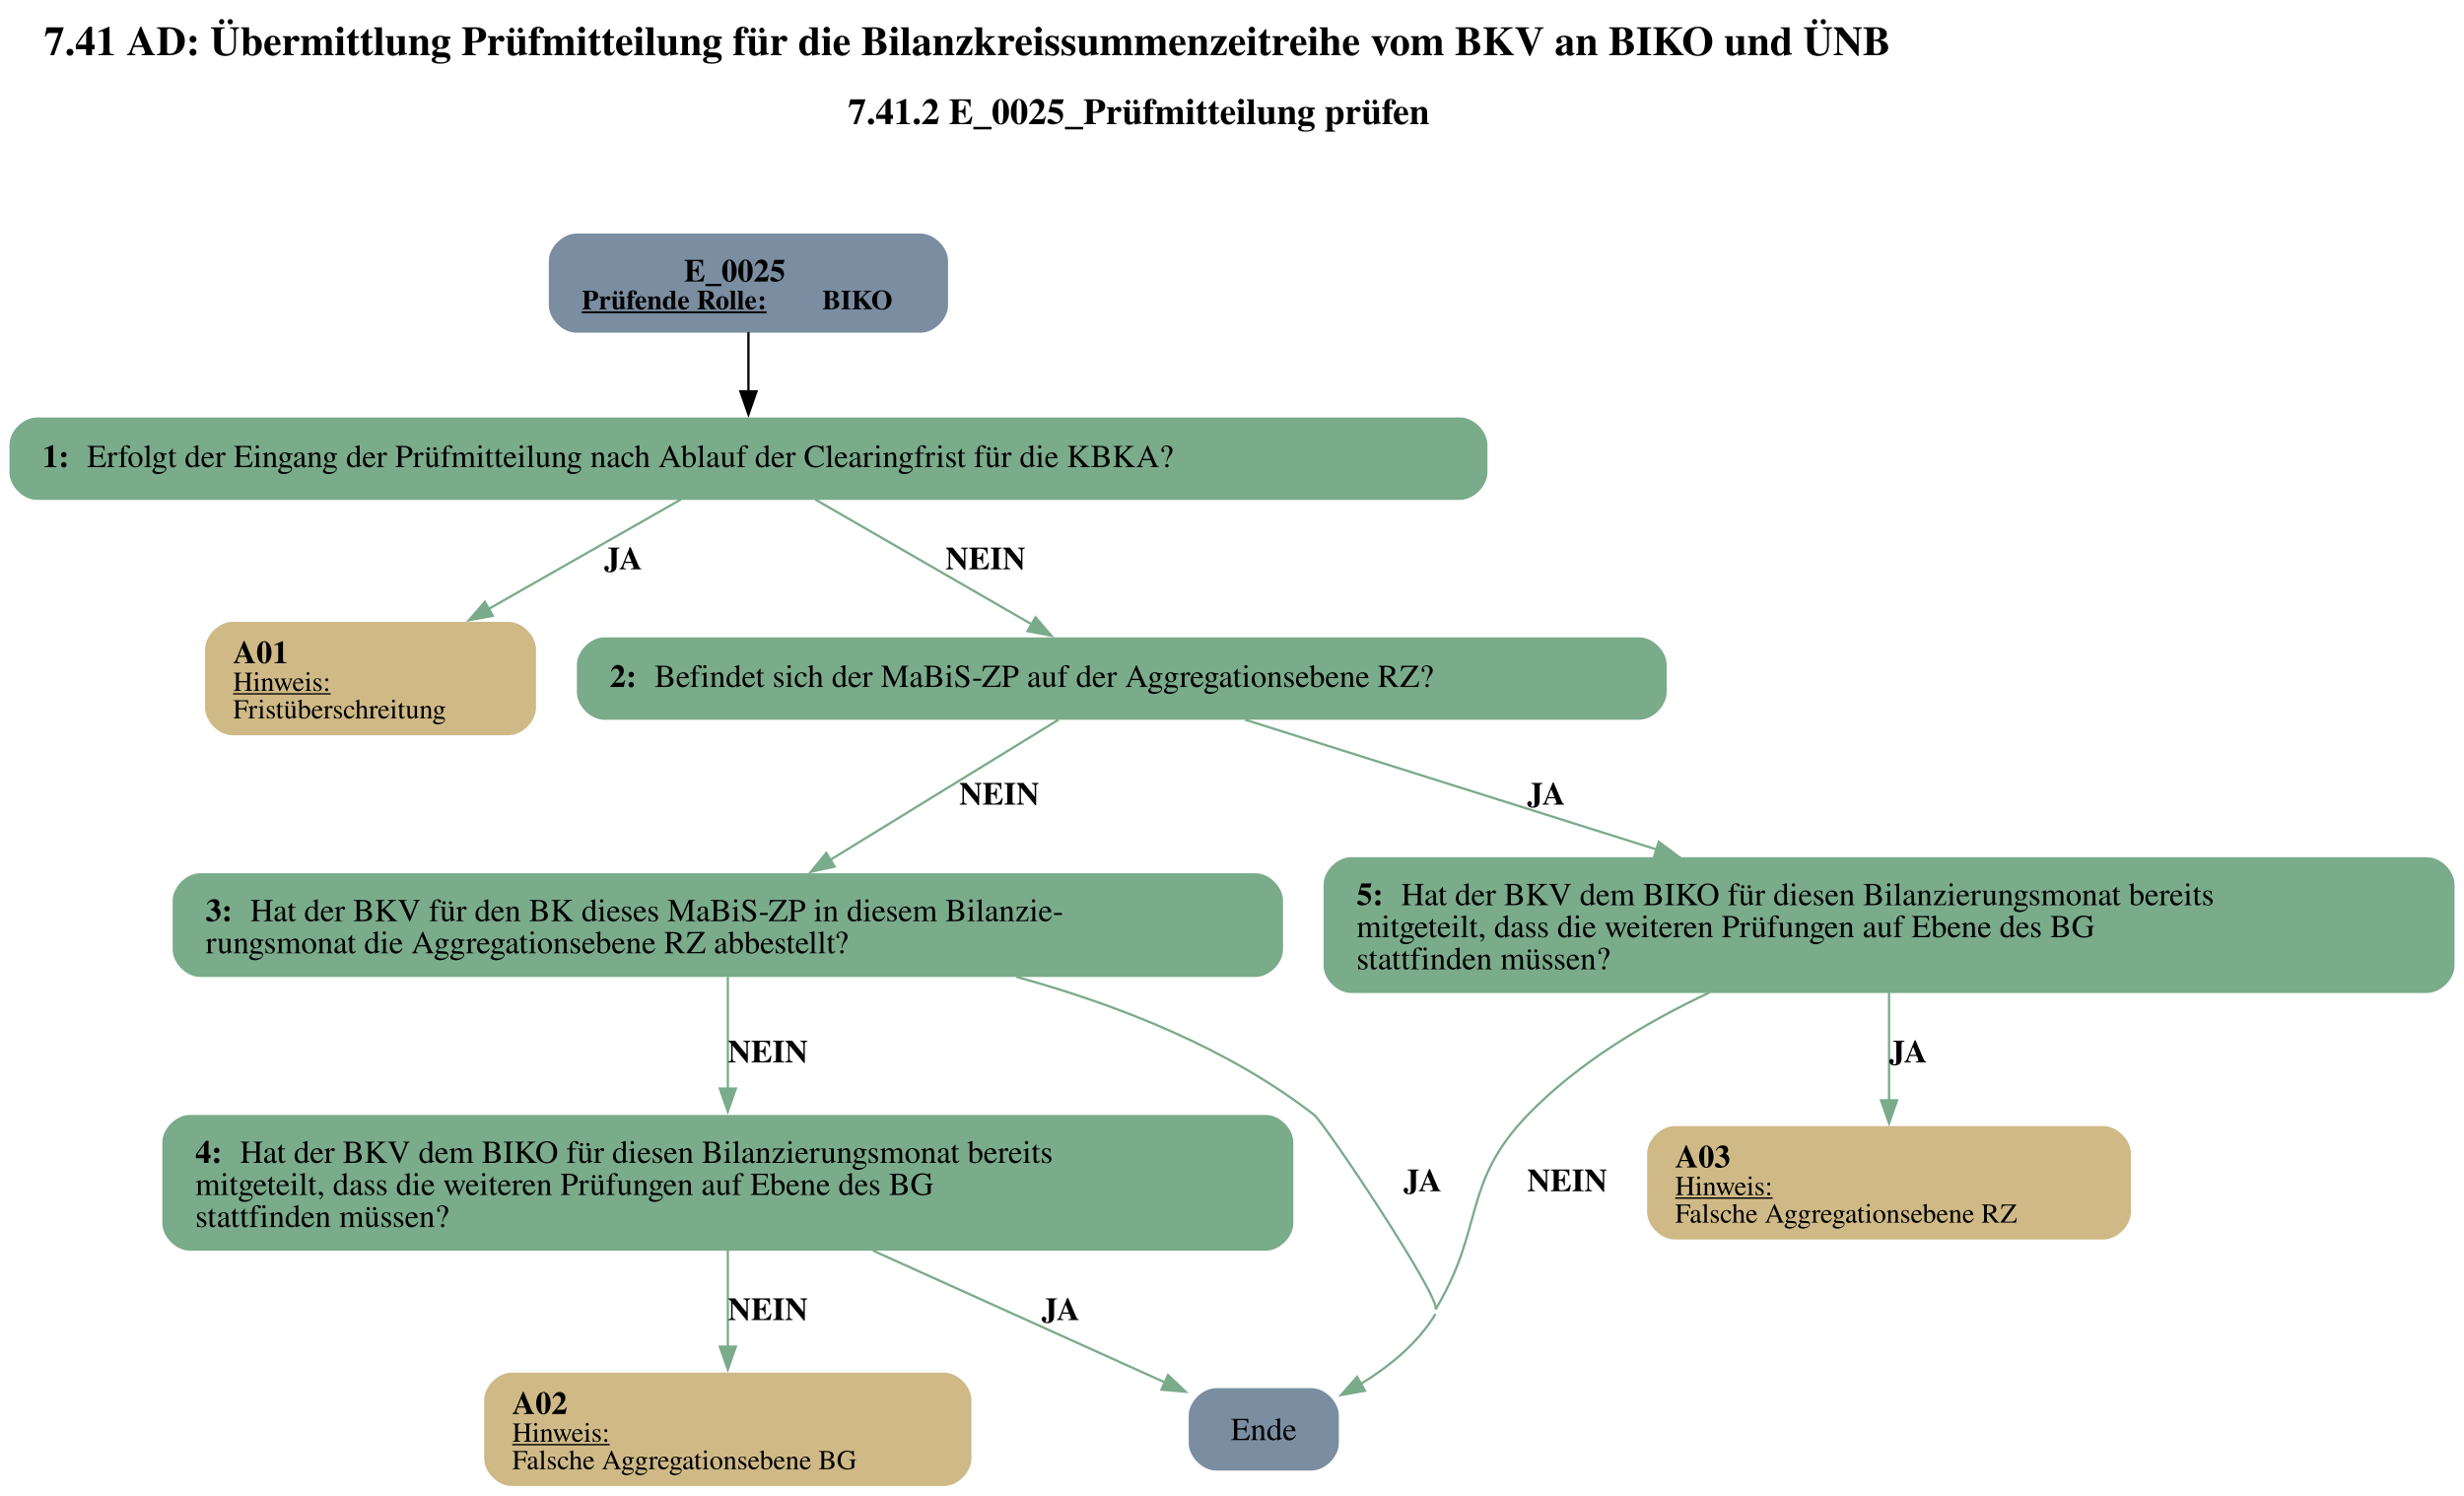
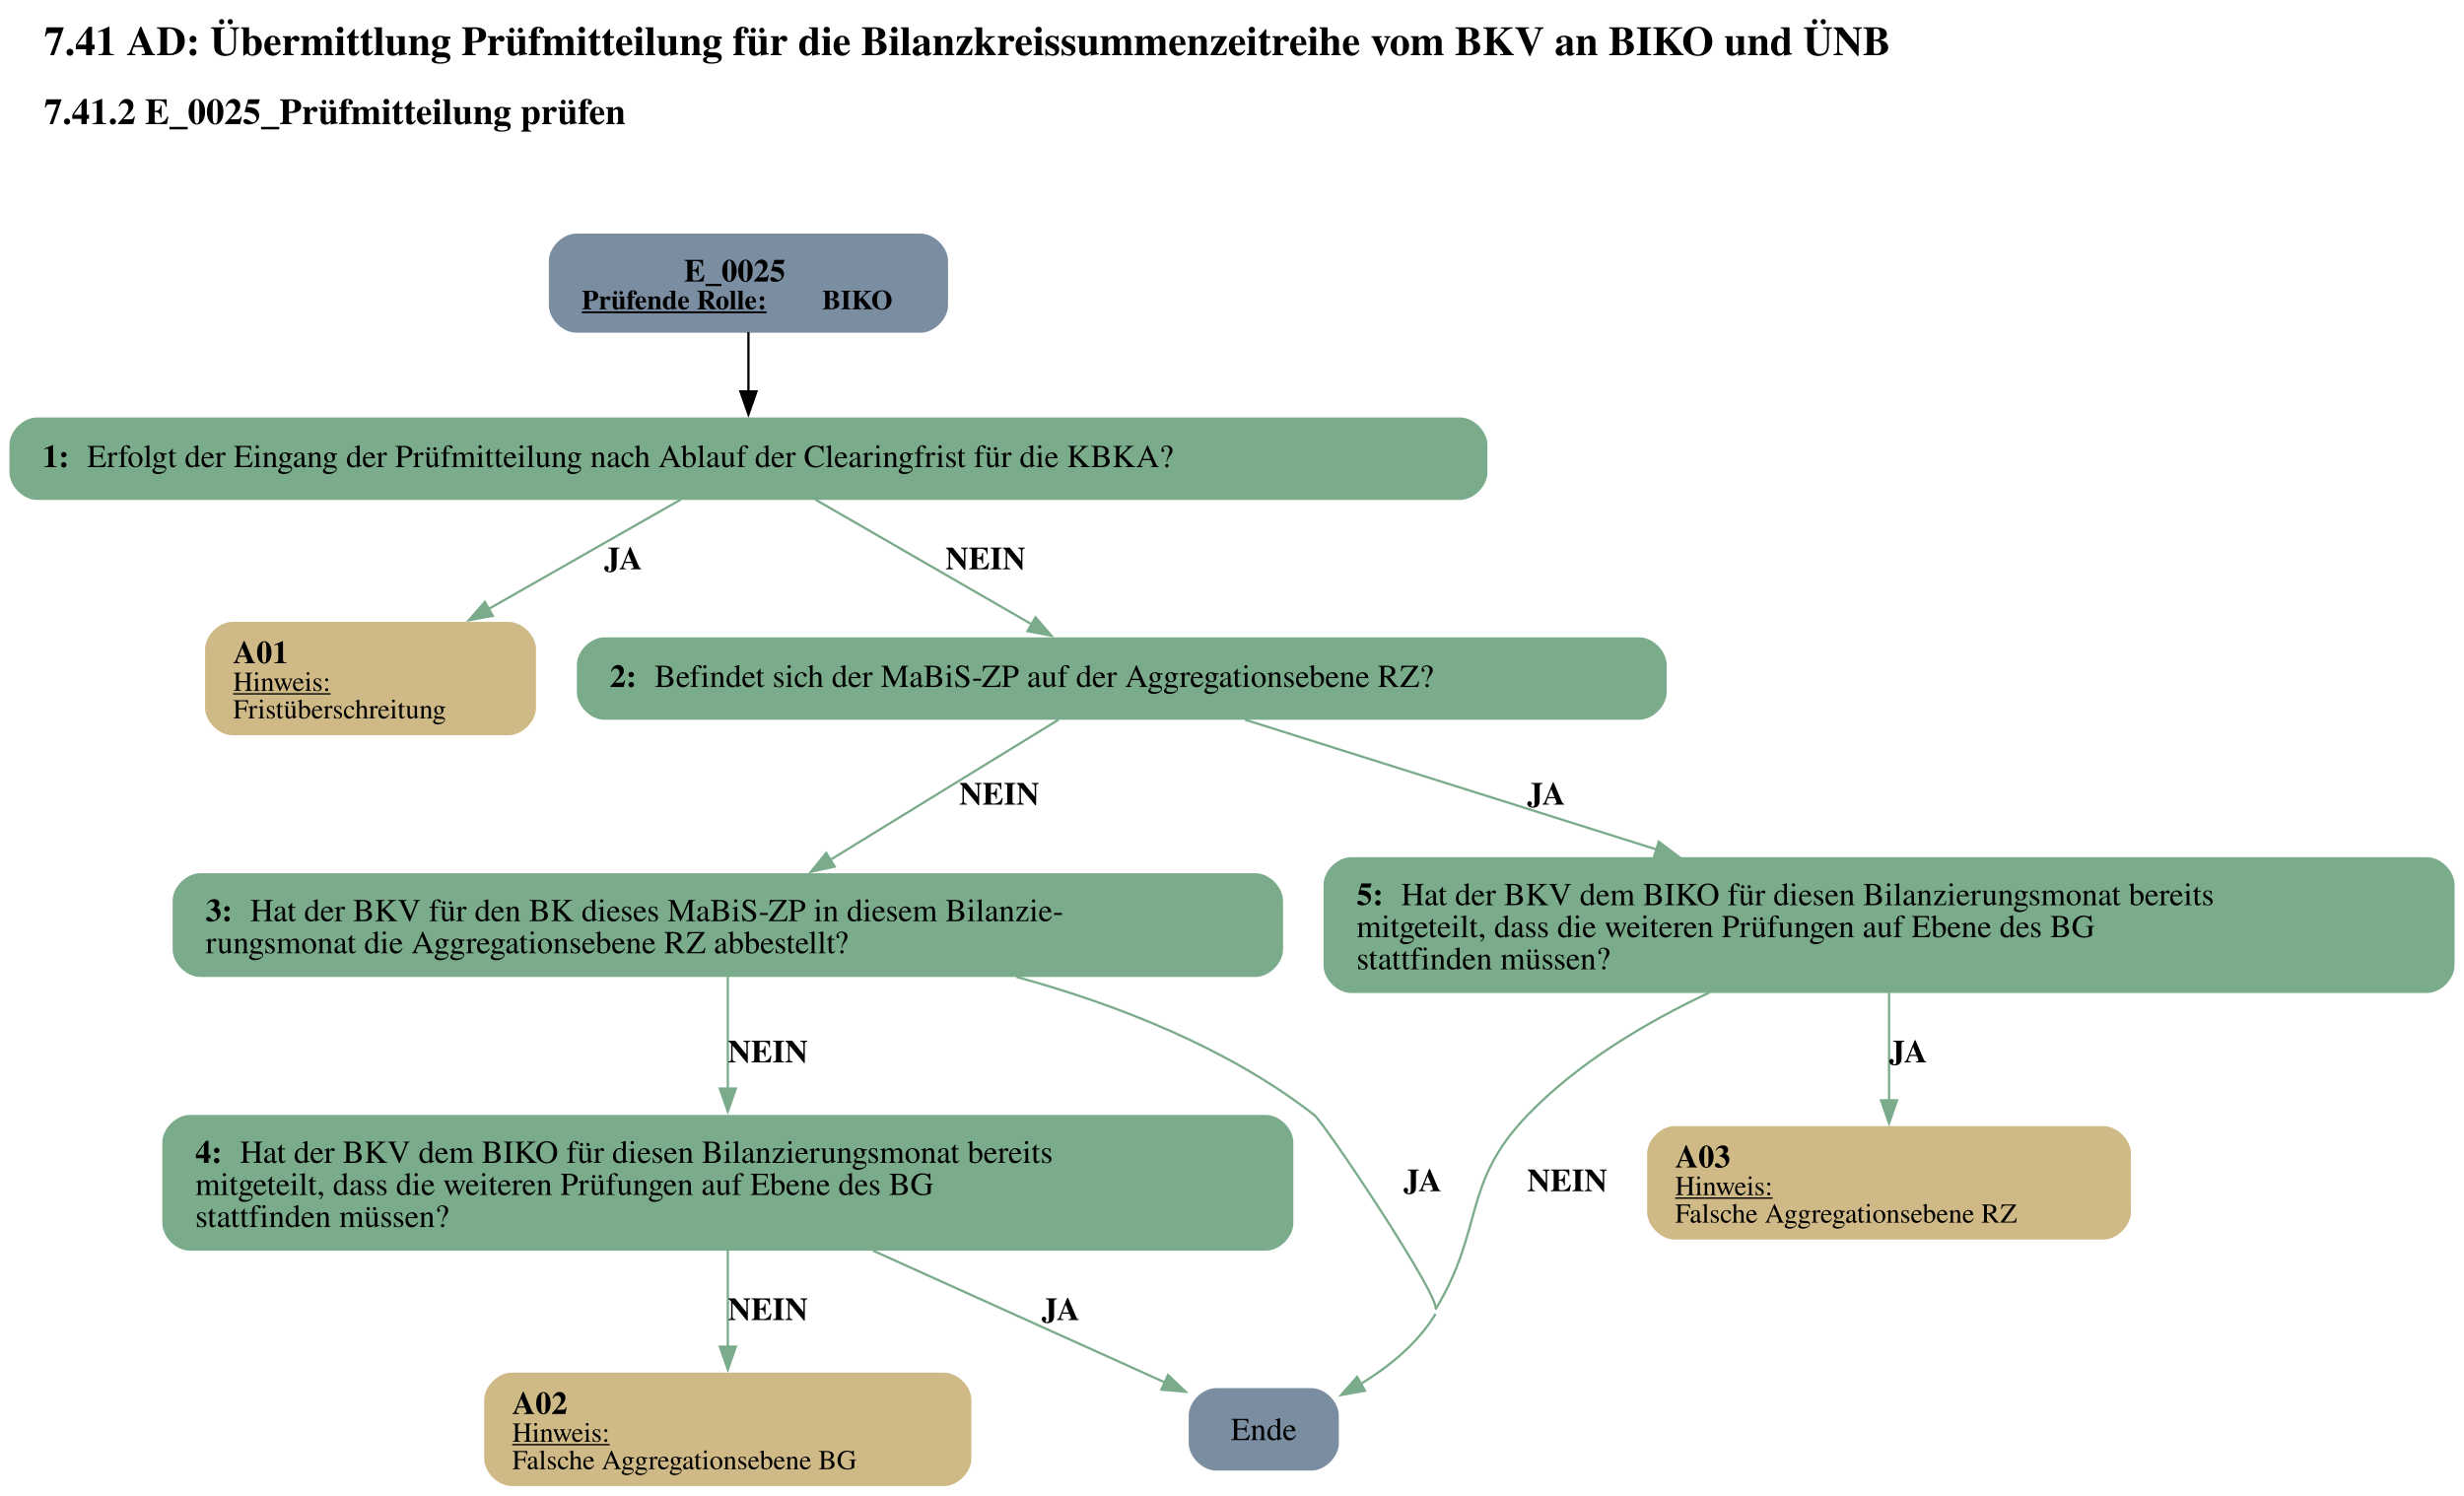
<svg xmlns="http://www.w3.org/2000/svg" width="1076pt" height="653pt" viewBox="0.00 0.00 1075.55 652.88">
  <g id="graph0" class="graph" transform="scale(1 1) rotate(0) translate(4 648.88)">
    <text text-anchor="start" x="15.15" y="-624.78" font-family="Times,serif" font-weight="bold" font-size="18.00">7.41 AD: Übermittlung Prüfmitteilung für die Bilanzkreissummenzeitreihe vom BKV an BIKO und ÜNB</text>
-     <text text-anchor="start" x="366.15" y="-594.68" font-family="Times,serif" font-weight="bold" font-size="16.00">7.41.2 E_0025_Prüfmitteilung prüfen</text>
+     <text text-anchor="start" x="15.15" y="-594.68" font-family="Times,serif" font-weight="bold" font-size="16.00">7.41.2 E_0025_Prüfmitteilung prüfen</text>
    <g id="node1" class="node">
      <path fill="#7a8da1" stroke="black" stroke-width="0" d="M397.8,-546.88C397.8,-546.88 247.5,-546.88 247.5,-546.88 241.5,-546.88 235.5,-540.88 235.5,-534.88 235.5,-534.88 235.5,-515.6 235.5,-515.6 235.5,-509.6 241.5,-503.6 247.5,-503.6 247.5,-503.6 397.8,-503.6 397.8,-503.6 403.8,-503.6 409.8,-509.6 409.8,-515.6 409.8,-515.6 409.8,-534.88 409.8,-534.88 409.8,-540.88 403.8,-546.88 397.8,-546.88" />
      <text text-anchor="start" x="294.52" y="-525.94" font-family="Times,serif" font-weight="bold" font-size="14.00">E_0025</text>
      <text text-anchor="start" x="249.9" y="-513.84" font-family="Times,serif" font-weight="bold" text-decoration="underline" font-size="12.00">Prüfende Rolle:</text>
      <text text-anchor="start" x="354.9" y="-513.84" font-family="Times,serif" font-weight="bold" font-size="12.00"> BIKO</text>
    </g>
    <g id="node2" class="node">
      <path fill="#7aab8a" stroke="black" stroke-width="0" d="M633.3,-466.6C633.3,-466.6 12,-466.6 12,-466.6 6,-466.6 0,-460.6 0,-454.6 0,-454.6 0,-442.6 0,-442.6 0,-436.6 6,-430.6 12,-430.6 12,-430.6 633.3,-430.6 633.3,-430.6 639.3,-430.6 645.3,-436.6 645.3,-442.6 645.3,-442.6 645.3,-454.6 645.3,-454.6 645.3,-460.6 639.3,-466.6 633.3,-466.6" />
      <text text-anchor="start" x="14.4" y="-444.92" font-family="Times,serif" font-weight="bold" font-size="14.00">1: </text>
      <text text-anchor="start" x="33.9" y="-444.92" font-family="Times,serif" font-size="14.00">Erfolgt der Eingang der Prüfmitteilung nach Ablauf der Clearingfrist für die KBKA?</text>
    </g>
    <g id="edge1" class="edge">
      <path fill="none" stroke="black" d="M322.65,-503.84C322.65,-495.77 322.65,-486.36 322.65,-477.67" />
      <polygon fill="black" stroke="black" points="326.15,-477.96 322.65,-467.96 319.15,-477.96 326.15,-477.96" />
    </g>
    <g id="node3" class="node">
      <path fill="#cfb986" stroke="black" stroke-width="0" d="M217.89,-377.35C217.89,-377.35 97.41,-377.35 97.41,-377.35 91.41,-377.35 85.41,-371.35 85.41,-365.35 85.41,-365.35 85.41,-339.83 85.41,-339.83 85.41,-333.83 91.41,-327.83 97.41,-327.83 97.41,-327.83 217.89,-327.83 217.89,-327.83 223.89,-327.83 229.89,-333.83 229.89,-339.83 229.89,-339.83 229.89,-365.35 229.89,-365.35 229.89,-371.35 223.89,-377.35 217.89,-377.35" />
      <text text-anchor="start" x="97.65" y="-359.29" font-family="Times,serif" font-weight="bold" font-size="14.00">A01</text>
      <text text-anchor="start" x="97.65" y="-347.19" font-family="Times,serif" text-decoration="underline" font-size="12.00">Hinweis:</text>
      <text text-anchor="start" x="97.65" y="-335.19" font-family="Times,serif" font-size="12.00">Fristüberschreitung</text>
    </g>
    <g id="edge2" class="edge">
      <path fill="none" stroke="#7aab8a" d="M293.15,-430.79C269.87,-417.53 236.82,-398.7 209.2,-382.96" />
      <polygon fill="#7aab8a" stroke="#7aab8a" points="211.03,-379.97 200.6,-378.06 207.56,-386.06 211.03,-379.97" />
      <text text-anchor="start" x="259.65" y="-400.3" font-family="Times,serif" font-weight="bold" font-size="14.00">JA</text>
    </g>
    <g id="node4" class="node">
      <path fill="#7aab8a" stroke="black" stroke-width="0" d="M711.55,-370.59C711.55,-370.59 259.75,-370.59 259.75,-370.59 253.75,-370.59 247.75,-364.59 247.75,-358.59 247.75,-358.59 247.75,-346.59 247.75,-346.59 247.75,-340.59 253.75,-334.59 259.75,-334.59 259.75,-334.59 711.55,-334.59 711.55,-334.59 717.55,-334.59 723.55,-340.59 723.55,-346.59 723.55,-346.59 723.55,-358.59 723.55,-358.59 723.55,-364.59 717.55,-370.59 711.55,-370.59" />
      <text text-anchor="start" x="262.15" y="-348.91" font-family="Times,serif" font-weight="bold" font-size="14.00">2: </text>
      <text text-anchor="start" x="281.65" y="-348.91" font-family="Times,serif" font-size="14.00">Befindet sich der MaBiS-ZP auf der Aggregationsebene RZ?</text>
    </g>
    <g id="edge3" class="edge">
      <path fill="none" stroke="#7aab8a" d="M351.79,-430.79C378.17,-415.58 417.23,-393.05 446.36,-376.25" />
      <polygon fill="#7aab8a" stroke="#7aab8a" points="447.99,-379.35 454.9,-371.32 444.49,-373.29 447.99,-379.35" />
      <text text-anchor="start" x="408.65" y="-400.3" font-family="Times,serif" font-weight="bold" font-size="14.00">NEIN</text>
    </g>
    <g id="node5" class="node">
      <path fill="#7aab8a" stroke="black" stroke-width="0" d="M544.05,-267.58C544.05,-267.58 83.25,-267.58 83.25,-267.58 77.25,-267.58 71.25,-261.58 71.25,-255.58 71.25,-255.58 71.25,-234.3 71.25,-234.3 71.25,-228.3 77.25,-222.3 83.25,-222.3 83.25,-222.3 544.05,-222.3 544.05,-222.3 550.05,-222.3 556.05,-228.3 556.05,-234.3 556.05,-234.3 556.05,-255.58 556.05,-255.58 556.05,-261.58 550.05,-267.58 544.05,-267.58" />
      <text text-anchor="start" x="85.65" y="-246.64" font-family="Times,serif" font-weight="bold" font-size="14.00">3: </text>
      <text text-anchor="start" x="105.15" y="-246.64" font-family="Times,serif" font-size="14.00">Hat der BKV für den BK dieses MaBiS-ZP in diesem Bilanzie-</text>
      <text text-anchor="start" x="85.65" y="-232.64" font-family="Times,serif" font-size="14.00">rungsmonat die Aggregationsebene RZ abbestellt?</text>
    </g>
    <g id="edge4" class="edge">
      <path fill="none" stroke="#7aab8a" d="M458.02,-334.62C431.08,-318.07 389.68,-292.64 358.11,-273.25" />
      <polygon fill="#7aab8a" stroke="#7aab8a" points="360.3,-270.48 349.94,-268.23 356.63,-276.45 360.3,-270.48" />
      <text text-anchor="start" x="414.65" y="-297.53" font-family="Times,serif" font-weight="bold" font-size="14.00">NEIN</text>
    </g>
    <g id="node9" class="node">
      <path fill="#7aab8a" stroke="black" stroke-width="0" d="M1055.55,-274.58C1055.55,-274.58 585.75,-274.58 585.75,-274.58 579.75,-274.58 573.75,-268.58 573.75,-262.58 573.75,-262.58 573.75,-227.3 573.75,-227.3 573.75,-221.3 579.75,-215.3 585.75,-215.3 585.75,-215.3 1055.55,-215.3 1055.55,-215.3 1061.55,-215.3 1067.55,-221.3 1067.55,-227.3 1067.55,-227.3 1067.55,-262.58 1067.55,-262.58 1067.55,-268.58 1061.55,-274.58 1055.55,-274.58" />
      <text text-anchor="start" x="588.15" y="-253.64" font-family="Times,serif" font-weight="bold" font-size="14.00">5: </text>
      <text text-anchor="start" x="607.65" y="-253.64" font-family="Times,serif" font-size="14.00">Hat der BKV dem BIKO für diesen Bilanzierungsmonat bereits</text>
      <text text-anchor="start" x="588.15" y="-239.64" font-family="Times,serif" font-size="14.00">mitgeteilt, dass die weiteren Prüfungen auf Ebene des BG</text>
      <text text-anchor="start" x="588.15" y="-225.64" font-family="Times,serif" font-size="14.00">stattfinden müssen?</text>
    </g>
    <g id="edge5" class="edge">
      <path fill="none" stroke="#7aab8a" d="M539.47,-334.62C587.79,-319.38 660,-296.6 719.15,-277.95" />
      <polygon fill="#7aab8a" stroke="#7aab8a" points="720.1,-281.32 728.59,-274.97 718,-274.64 720.1,-281.32" />
      <text text-anchor="start" x="662.65" y="-297.53" font-family="Times,serif" font-weight="bold" font-size="14.00">JA</text>
    </g>
    <g id="node6" class="node">
      <path fill="#7a8da1" stroke="black" stroke-width="0" d="M568.42,-42.76C568.42,-42.76 526.88,-42.76 526.88,-42.76 520.88,-42.76 514.88,-36.76 514.88,-30.76 514.88,-30.76 514.88,-18.76 514.88,-18.76 514.88,-12.76 520.88,-6.76 526.88,-6.76 526.88,-6.76 568.42,-6.76 568.42,-6.76 574.42,-6.76 580.42,-12.76 580.42,-18.76 580.42,-18.76 580.42,-30.76 580.42,-30.76 580.42,-36.76 574.42,-42.76 568.42,-42.76" />
      <text text-anchor="middle" x="547.65" y="-20.08" font-family="Times,serif" font-size="14.00">Ende</text>
    </g>
    <g id="edge7" class="edge">
      <path fill="none" stroke="#7aab8a" d="M439.66,-222.33C484.05,-210.12 532.18,-191.2 569.65,-162.05 574.04,-158.64 625.26,-82.05 622.65,-77.14" />
      <path fill="none" stroke="#7aab8a" d="M622.65,-75.14C614.96,-62.4 602.58,-52.29 590.07,-44.63" />
      <polygon fill="#7aab8a" stroke="#7aab8a" points="591.84,-41.61 581.42,-39.74 588.4,-47.7 591.84,-41.61" />
      <text text-anchor="start" x="608.65" y="-128.74" font-family="Times,serif" font-weight="bold" font-size="14.00">JA</text>
    </g>
    <g id="node7" class="node">
      <path fill="#7aab8a" stroke="black" stroke-width="0" d="M548.55,-162.05C548.55,-162.05 78.75,-162.05 78.75,-162.05 72.75,-162.05 66.75,-156.05 66.75,-150.05 66.75,-150.05 66.75,-114.77 66.75,-114.77 66.75,-108.77 72.75,-102.77 78.75,-102.77 78.75,-102.77 548.55,-102.77 548.55,-102.77 554.55,-102.77 560.55,-108.77 560.55,-114.77 560.55,-114.77 560.55,-150.05 560.55,-150.05 560.55,-156.05 554.55,-162.05 548.55,-162.05" />
      <text text-anchor="start" x="81.15" y="-141.11" font-family="Times,serif" font-weight="bold" font-size="14.00">4: </text>
      <text text-anchor="start" x="100.65" y="-141.11" font-family="Times,serif" font-size="14.00">Hat der BKV dem BIKO für diesen Bilanzierungsmonat bereits</text>
      <text text-anchor="start" x="81.15" y="-127.11" font-family="Times,serif" font-size="14.00">mitgeteilt, dass die weiteren Prüfungen auf Ebene des BG</text>
      <text text-anchor="start" x="81.15" y="-113.11" font-family="Times,serif" font-size="14.00">stattfinden müssen?</text>
    </g>
    <g id="edge6" class="edge">
      <path fill="none" stroke="#7aab8a" d="M313.65,-222.37C313.65,-208.38 313.65,-189.74 313.65,-173.13" />
      <polygon fill="#7aab8a" stroke="#7aab8a" points="317.15,-173.56 313.65,-163.56 310.15,-173.56 317.15,-173.56" />
      <text text-anchor="start" x="313.65" y="-185" font-family="Times,serif" font-weight="bold" font-size="14.00">NEIN</text>
    </g>
    <g id="edge9" class="edge">
      <path fill="none" stroke="#7aab8a" d="M376.97,-102.82C417.5,-84.52 469.01,-61.27 504.78,-45.11" />
      <polygon fill="#7aab8a" stroke="#7aab8a" points="505.84,-48.48 513.51,-41.17 502.96,-42.1 505.84,-48.48" />
      <text text-anchor="start" x="450.65" y="-72.47" font-family="Times,serif" font-weight="bold" font-size="14.00">JA</text>
    </g>
    <g id="node8" class="node">
      <path fill="#cfb986" stroke="black" stroke-width="0" d="M408.01,-49.52C408.01,-49.52 219.28,-49.52 219.28,-49.52 213.28,-49.52 207.28,-43.52 207.28,-37.52 207.28,-37.52 207.28,-12 207.28,-12 207.28,-6 213.28,0 219.28,0 219.28,0 408.01,0 408.01,0 414.01,0 420.01,-6 420.01,-12 420.01,-12 420.01,-37.52 420.01,-37.52 420.01,-43.52 414.01,-49.52 408.01,-49.52" />
      <text text-anchor="start" x="219.52" y="-31.46" font-family="Times,serif" font-weight="bold" font-size="14.00">A02</text>
      <text text-anchor="start" x="219.52" y="-19.36" font-family="Times,serif" text-decoration="underline" font-size="12.00">Hinweis:</text>
      <text text-anchor="start" x="219.52" y="-7.36" font-family="Times,serif" font-size="12.00">Falsche Aggregationsebene BG</text>
    </g>
    <g id="edge8" class="edge">
      <path fill="none" stroke="#7aab8a" d="M313.65,-102.82C313.65,-89.87 313.65,-74.44 313.65,-60.8" />
      <polygon fill="#7aab8a" stroke="#7aab8a" points="317.15,-60.89 313.65,-50.89 310.15,-60.89 317.15,-60.89" />
      <text text-anchor="start" x="313.65" y="-72.47" font-family="Times,serif" font-weight="bold" font-size="14.00">NEIN</text>
    </g>
    <g id="edge11" class="edge">
      <path fill="none" stroke="#7aab8a" d="M742.2,-215.48C714.52,-202.48 684.86,-184.82 662.9,-162.05 633.91,-131.99 644.21,-112.91 622.65,-77.14" />
      <text text-anchor="start" x="662.65" y="-128.74" font-family="Times,serif" font-weight="bold" font-size="14.00">NEIN</text>
    </g>
    <g id="node10" class="node">
      <path fill="#cfb986" stroke="black" stroke-width="0" d="M914.26,-157.17C914.26,-157.17 727.03,-157.17 727.03,-157.17 721.03,-157.17 715.03,-151.17 715.03,-145.17 715.03,-145.17 715.03,-119.65 715.03,-119.65 715.03,-113.65 721.03,-107.65 727.03,-107.65 727.03,-107.65 914.26,-107.65 914.26,-107.65 920.26,-107.65 926.26,-113.65 926.26,-119.65 926.26,-119.65 926.26,-145.17 926.26,-145.17 926.26,-151.17 920.26,-157.17 914.26,-157.17" />
      <text text-anchor="start" x="727.27" y="-139.11" font-family="Times,serif" font-weight="bold" font-size="14.00">A03</text>
      <text text-anchor="start" x="727.27" y="-127.01" font-family="Times,serif" text-decoration="underline" font-size="12.00">Hinweis:</text>
      <text text-anchor="start" x="727.27" y="-115.01" font-family="Times,serif" font-size="12.00">Falsche Aggregationsebene RZ</text>
    </g>
    <g id="edge10" class="edge">
      <path fill="none" stroke="#7aab8a" d="M820.65,-215.48C820.65,-201 820.65,-183.29 820.65,-168.03" />
      <polygon fill="#7aab8a" stroke="#7aab8a" points="824.15,-168.44 820.65,-158.44 817.15,-168.44 824.15,-168.44" />
      <text text-anchor="start" x="820.65" y="-185" font-family="Times,serif" font-weight="bold" font-size="14.00">JA</text>
    </g>
  </g>
</svg>
